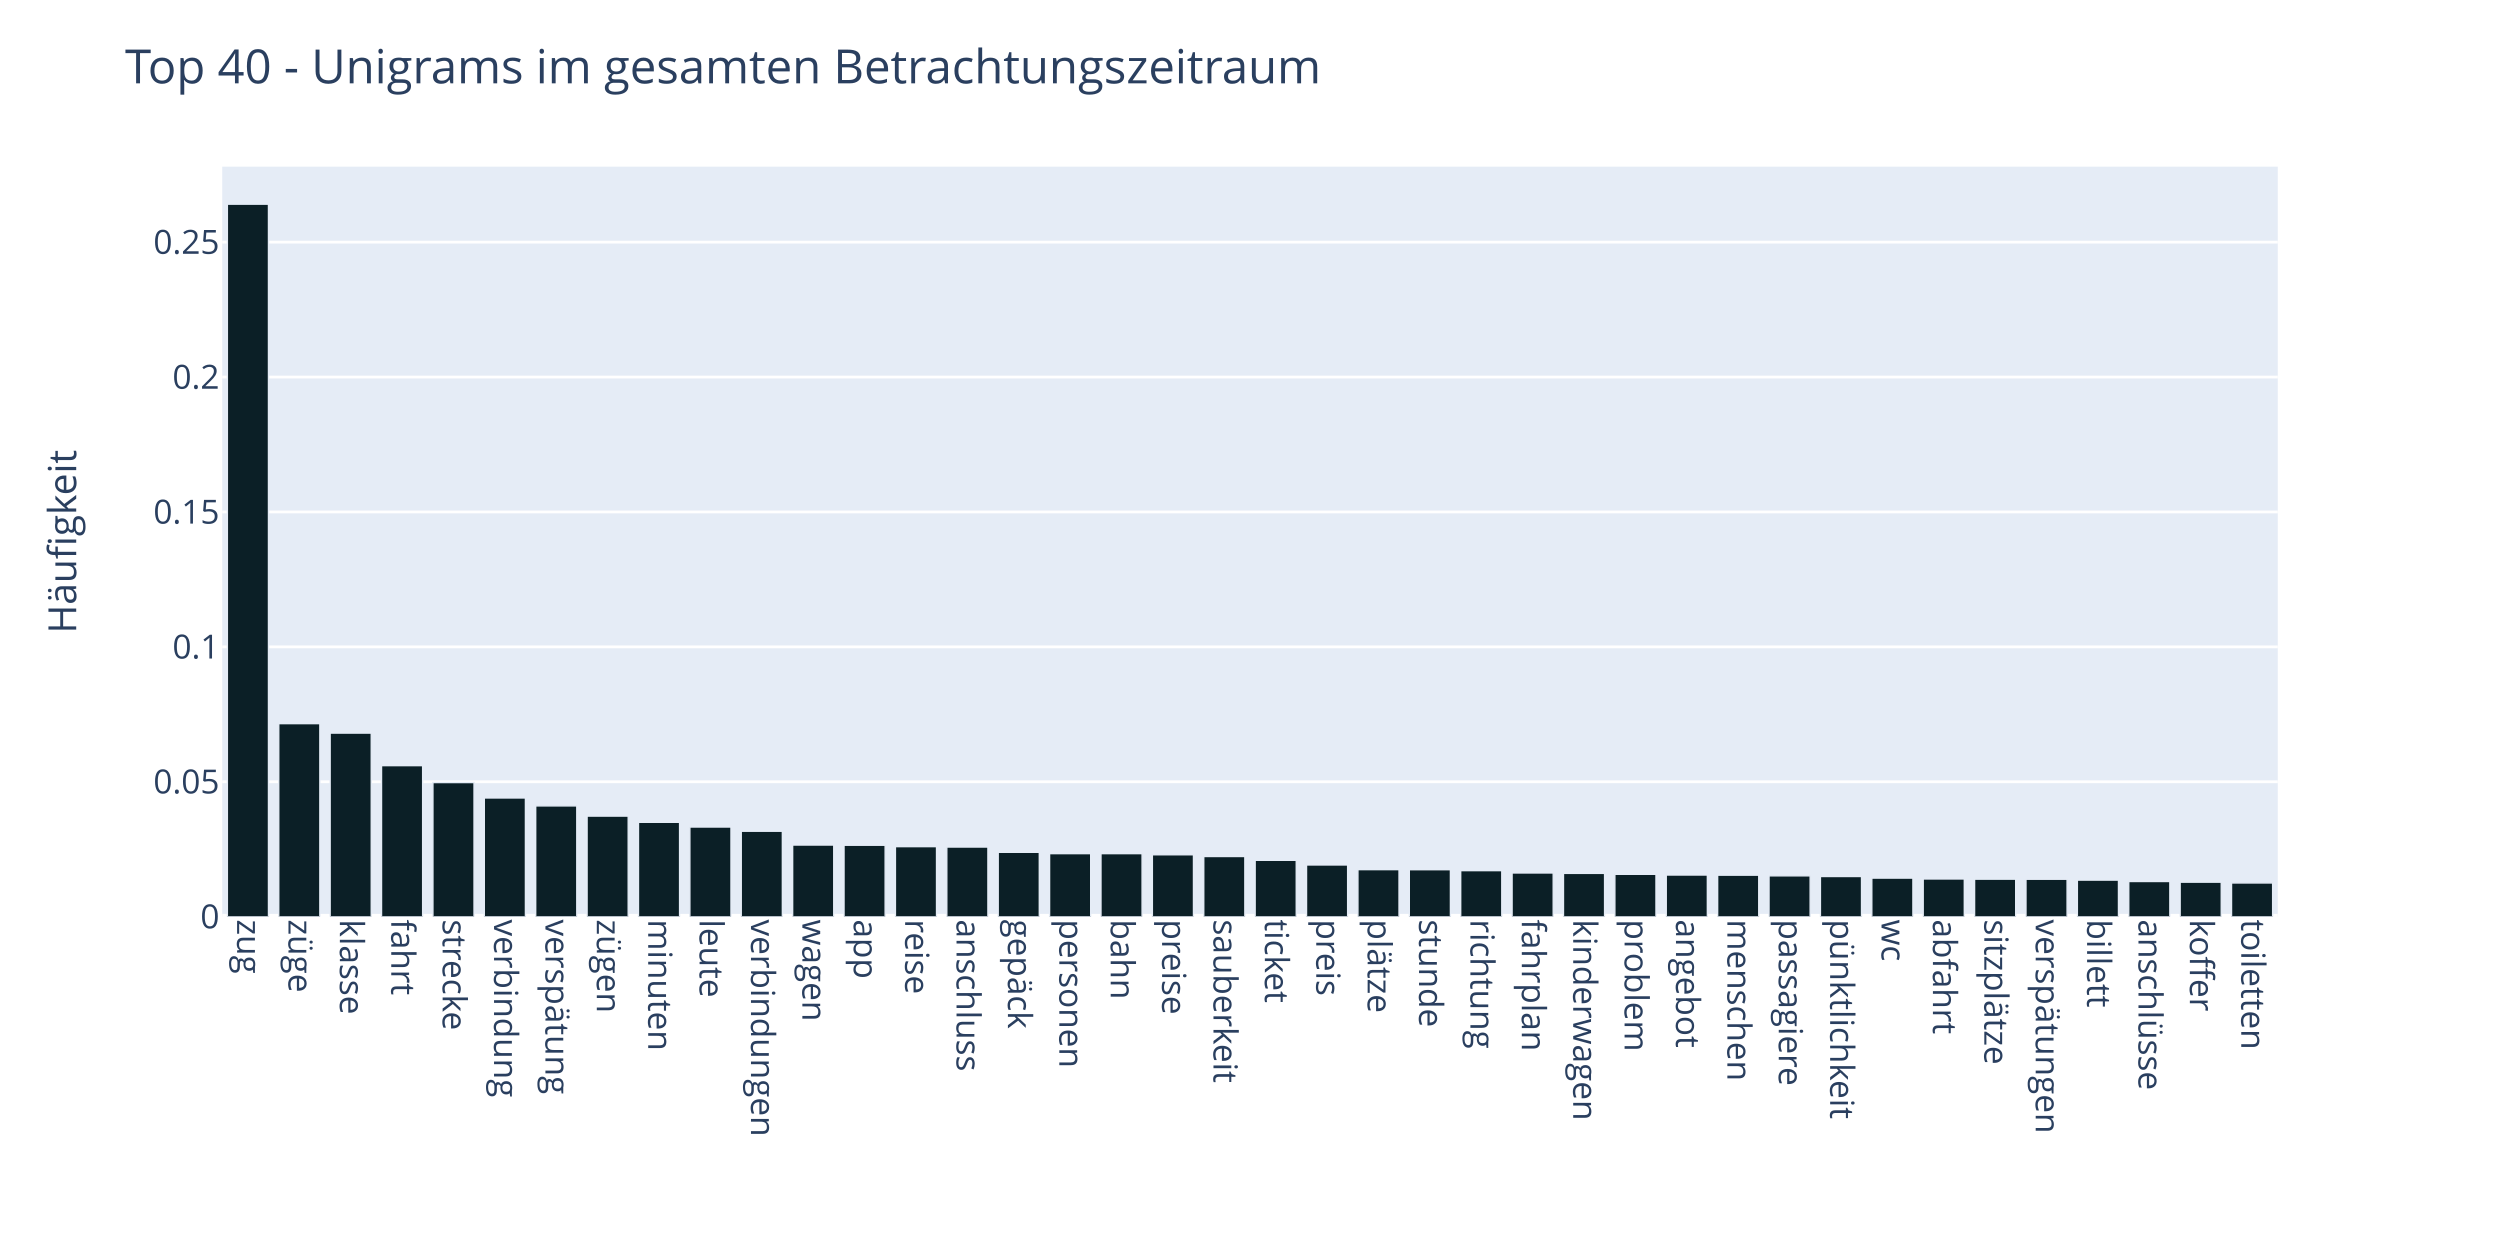
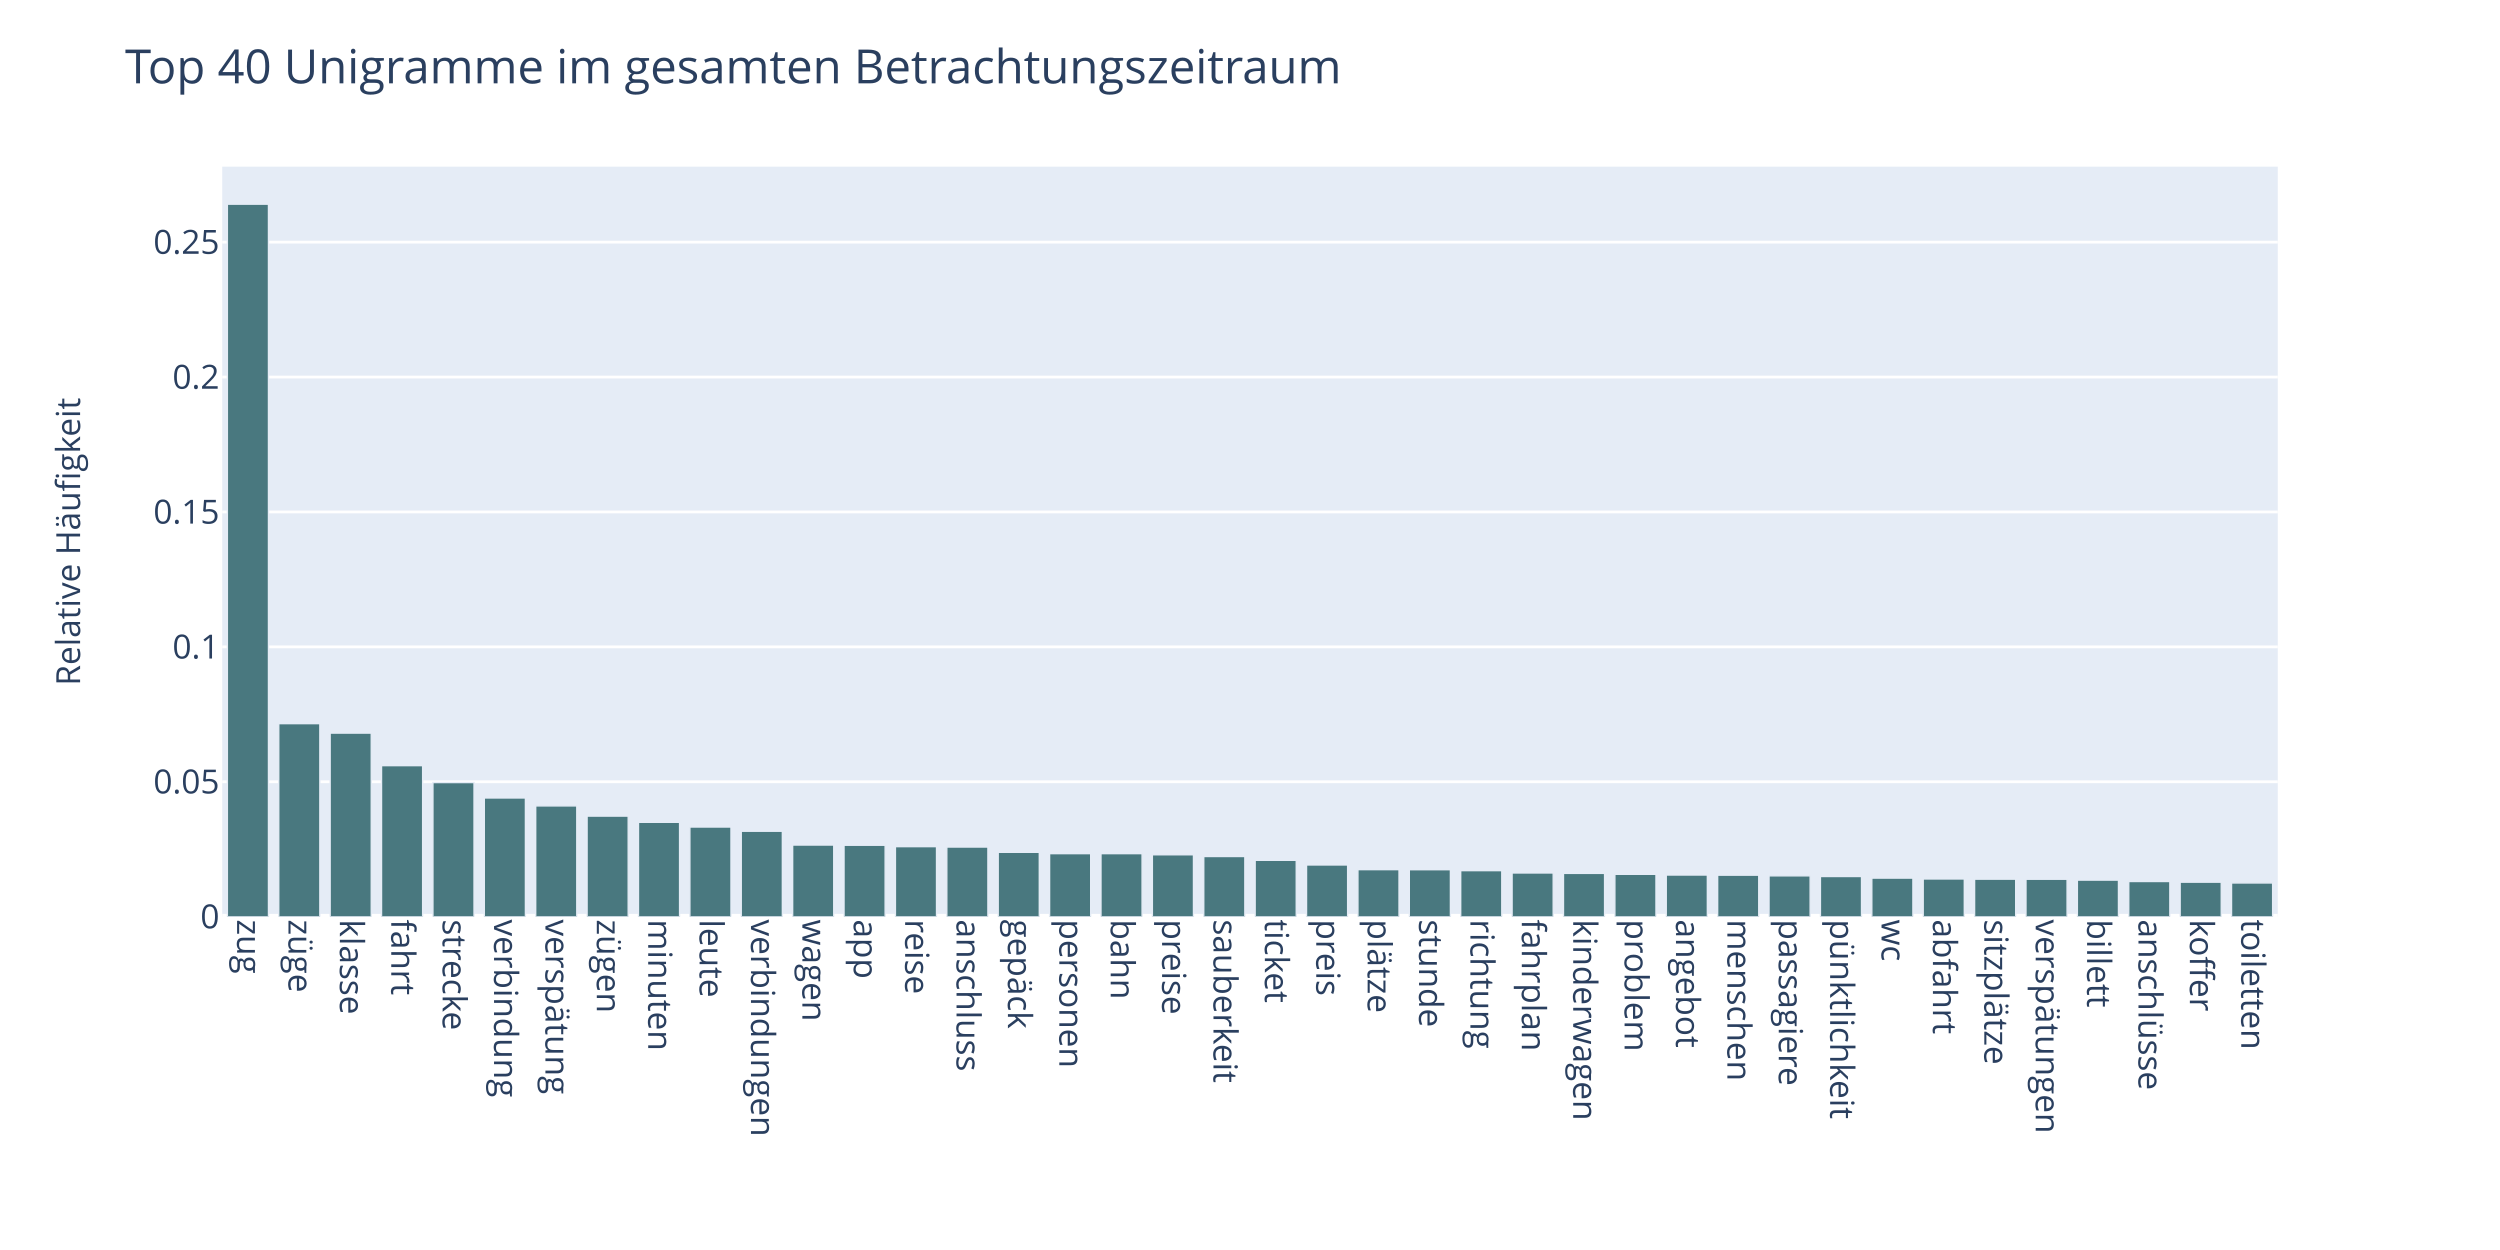
<svg xmlns="http://www.w3.org/2000/svg" class="main-svg" width="900" height="450" style="" viewBox="0 0 900 450">
  <rect x="0" y="0" width="900" height="450" style="fill: rgb(255, 255, 255); fill-opacity: 1;" />
-   <defs id="defs-a592ef">
+   <defs id="defs-332750">
    <g class="clips">
-       <clipPath id="clipa592efxyplot" class="plotclip">
+       <clipPath id="clip332750xyplot" class="plotclip">
        <rect width="740" height="270" />
      </clipPath>
-       <clipPath class="axesclip" id="clipa592efx">
+       <clipPath class="axesclip" id="clip332750x">
        <rect x="80" y="0" width="740" height="450" />
      </clipPath>
-       <clipPath class="axesclip" id="clipa592efy">
+       <clipPath class="axesclip" id="clip332750y">
        <rect x="0" y="60" width="900" height="270" />
      </clipPath>
-       <clipPath class="axesclip" id="clipa592efxy">
+       <clipPath class="axesclip" id="clip332750xy">
        <rect x="80" y="60" width="740" height="270" />
      </clipPath>
    </g>
    <g class="gradients" />
    <g class="patterns" />
  </defs>
  <g class="bglayer">
    <rect class="bg" x="80" y="60" width="740" height="270" style="fill: rgb(229, 236, 246); fill-opacity: 1; stroke-width: 0;" />
  </g>
  <g class="layer-below">
    <g class="imagelayer" />
    <g class="shapelayer" />
  </g>
  <g class="cartesianlayer">
    <g class="subplot xy">
      <g class="layer-subplot">
        <g class="shapelayer" />
        <g class="imagelayer" />
      </g>
      <g class="minor-gridlayer">
        <g class="x" />
        <g class="y" />
      </g>
      <g class="gridlayer">
        <g class="x" />
        <g class="y">
          <path class="ygrid crisp" transform="translate(0,281.43)" d="M80,0h740" style="stroke: rgb(255, 255, 255); stroke-opacity: 1; stroke-width: 1px;" />
          <path class="ygrid crisp" transform="translate(0,232.87)" d="M80,0h740" style="stroke: rgb(255, 255, 255); stroke-opacity: 1; stroke-width: 1px;" />
          <path class="ygrid crisp" transform="translate(0,184.3)" d="M80,0h740" style="stroke: rgb(255, 255, 255); stroke-opacity: 1; stroke-width: 1px;" />
          <path class="ygrid crisp" transform="translate(0,135.74)" d="M80,0h740" style="stroke: rgb(255, 255, 255); stroke-opacity: 1; stroke-width: 1px;" />
          <path class="ygrid crisp" transform="translate(0,87.17)" d="M80,0h740" style="stroke: rgb(255, 255, 255); stroke-opacity: 1; stroke-width: 1px;" />
        </g>
      </g>
      <g class="zerolinelayer">
        <path class="yzl zl crisp" transform="translate(0,330)" d="M80,0h740" style="stroke: rgb(255, 255, 255); stroke-opacity: 1; stroke-width: 2px;" />
      </g>
      <path class="xlines-below" />
      <path class="ylines-below" />
      <g class="overlines-below" />
      <g class="xaxislayer-below" />
      <g class="yaxislayer-below" />
      <g class="overaxes-below" />
-       <g class="plot" transform="translate(80,60)" clip-path="url(#clipa592efxyplot)">
+       <g class="plot" transform="translate(80,60)" clip-path="url(#clip332750xyplot)">
        <g class="barlayer mlayer">
          <g class="trace bars" style="opacity: 1;">
            <g class="points">
              <g class="point">
-                 <path d="M1.85,270V13.5H16.65V270Z" style="vector-effect: non-scaling-stroke; opacity: 1; stroke-width: 0.5px; fill: rgb(11, 31, 38); fill-opacity: 1; stroke: rgb(229, 236, 246); stroke-opacity: 1;" />
-               </g>
-               <g class="point">
-                 <path d="M20.35,270V200.52H35.15V270Z" style="vector-effect: non-scaling-stroke; opacity: 1; stroke-width: 0.5px; fill: rgb(11, 31, 38); fill-opacity: 1; stroke: rgb(229, 236, 246); stroke-opacity: 1;" />
-               </g>
-               <g class="point">
-                 <path d="M38.85,270V203.91H53.65V270Z" style="vector-effect: non-scaling-stroke; opacity: 1; stroke-width: 0.5px; fill: rgb(11, 31, 38); fill-opacity: 1; stroke: rgb(229, 236, 246); stroke-opacity: 1;" />
-               </g>
-               <g class="point">
-                 <path d="M57.35,270V215.64H72.15V270Z" style="vector-effect: non-scaling-stroke; opacity: 1; stroke-width: 0.5px; fill: rgb(11, 31, 38); fill-opacity: 1; stroke: rgb(229, 236, 246); stroke-opacity: 1;" />
-               </g>
-               <g class="point">
-                 <path d="M75.85,270V221.73H90.65V270Z" style="vector-effect: non-scaling-stroke; opacity: 1; stroke-width: 0.5px; fill: rgb(11, 31, 38); fill-opacity: 1; stroke: rgb(229, 236, 246); stroke-opacity: 1;" />
-               </g>
-               <g class="point">
-                 <path d="M94.35,270V227.28H109.15V270Z" style="vector-effect: non-scaling-stroke; opacity: 1; stroke-width: 0.5px; fill: rgb(11, 31, 38); fill-opacity: 1; stroke: rgb(229, 236, 246); stroke-opacity: 1;" />
-               </g>
-               <g class="point">
-                 <path d="M112.85,270V230.12H127.65V270Z" style="vector-effect: non-scaling-stroke; opacity: 1; stroke-width: 0.5px; fill: rgb(11, 31, 38); fill-opacity: 1; stroke: rgb(229, 236, 246); stroke-opacity: 1;" />
-               </g>
-               <g class="point">
-                 <path d="M131.35,270V233.79H146.15V270Z" style="vector-effect: non-scaling-stroke; opacity: 1; stroke-width: 0.5px; fill: rgb(11, 31, 38); fill-opacity: 1; stroke: rgb(229, 236, 246); stroke-opacity: 1;" />
-               </g>
-               <g class="point">
-                 <path d="M149.85,270V236.04H164.65V270Z" style="vector-effect: non-scaling-stroke; opacity: 1; stroke-width: 0.5px; fill: rgb(11, 31, 38); fill-opacity: 1; stroke: rgb(229, 236, 246); stroke-opacity: 1;" />
-               </g>
-               <g class="point">
-                 <path d="M168.35,270V237.73H183.15V270Z" style="vector-effect: non-scaling-stroke; opacity: 1; stroke-width: 0.5px; fill: rgb(11, 31, 38); fill-opacity: 1; stroke: rgb(229, 236, 246); stroke-opacity: 1;" />
-               </g>
-               <g class="point">
-                 <path d="M186.85,270V239.24H201.65V270Z" style="vector-effect: non-scaling-stroke; opacity: 1; stroke-width: 0.5px; fill: rgb(11, 31, 38); fill-opacity: 1; stroke: rgb(229, 236, 246); stroke-opacity: 1;" />
-               </g>
-               <g class="point">
-                 <path d="M205.35,270V244.22H220.15V270Z" style="vector-effect: non-scaling-stroke; opacity: 1; stroke-width: 0.5px; fill: rgb(11, 31, 38); fill-opacity: 1; stroke: rgb(229, 236, 246); stroke-opacity: 1;" />
-               </g>
-               <g class="point">
-                 <path d="M223.85,270V244.29H238.65V270Z" style="vector-effect: non-scaling-stroke; opacity: 1; stroke-width: 0.5px; fill: rgb(11, 31, 38); fill-opacity: 1; stroke: rgb(229, 236, 246); stroke-opacity: 1;" />
-               </g>
-               <g class="point">
-                 <path d="M242.35,270V244.78H257.15V270Z" style="vector-effect: non-scaling-stroke; opacity: 1; stroke-width: 0.5px; fill: rgb(11, 31, 38); fill-opacity: 1; stroke: rgb(229, 236, 246); stroke-opacity: 1;" />
-               </g>
-               <g class="point">
-                 <path d="M260.85,270V244.94H275.65V270Z" style="vector-effect: non-scaling-stroke; opacity: 1; stroke-width: 0.5px; fill: rgb(11, 31, 38); fill-opacity: 1; stroke: rgb(229, 236, 246); stroke-opacity: 1;" />
-               </g>
-               <g class="point">
-                 <path d="M279.35,270V246.83H294.15V270Z" style="vector-effect: non-scaling-stroke; opacity: 1; stroke-width: 0.5px; fill: rgb(11, 31, 38); fill-opacity: 1; stroke: rgb(229, 236, 246); stroke-opacity: 1;" />
-               </g>
-               <g class="point">
-                 <path d="M297.85,270V247.3H312.65V270Z" style="vector-effect: non-scaling-stroke; opacity: 1; stroke-width: 0.5px; fill: rgb(11, 31, 38); fill-opacity: 1; stroke: rgb(229, 236, 246); stroke-opacity: 1;" />
-               </g>
-               <g class="point">
-                 <path d="M316.35,270V247.31H331.15V270Z" style="vector-effect: non-scaling-stroke; opacity: 1; stroke-width: 0.5px; fill: rgb(11, 31, 38); fill-opacity: 1; stroke: rgb(229, 236, 246); stroke-opacity: 1;" />
-               </g>
-               <g class="point">
-                 <path d="M334.85,270V247.72H349.65V270Z" style="vector-effect: non-scaling-stroke; opacity: 1; stroke-width: 0.5px; fill: rgb(11, 31, 38); fill-opacity: 1; stroke: rgb(229, 236, 246); stroke-opacity: 1;" />
-               </g>
-               <g class="point">
-                 <path d="M353.35,270V248.35H368.15V270Z" style="vector-effect: non-scaling-stroke; opacity: 1; stroke-width: 0.5px; fill: rgb(11, 31, 38); fill-opacity: 1; stroke: rgb(229, 236, 246); stroke-opacity: 1;" />
-               </g>
-               <g class="point">
-                 <path d="M371.85,270V249.71H386.65V270Z" style="vector-effect: non-scaling-stroke; opacity: 1; stroke-width: 0.5px; fill: rgb(11, 31, 38); fill-opacity: 1; stroke: rgb(229, 236, 246); stroke-opacity: 1;" />
-               </g>
-               <g class="point">
-                 <path d="M390.35,270V251.39H405.15V270Z" style="vector-effect: non-scaling-stroke; opacity: 1; stroke-width: 0.5px; fill: rgb(11, 31, 38); fill-opacity: 1; stroke: rgb(229, 236, 246); stroke-opacity: 1;" />
-               </g>
-               <g class="point">
-                 <path d="M408.85,270V253.08H423.65V270Z" style="vector-effect: non-scaling-stroke; opacity: 1; stroke-width: 0.5px; fill: rgb(11, 31, 38); fill-opacity: 1; stroke: rgb(229, 236, 246); stroke-opacity: 1;" />
-               </g>
-               <g class="point">
-                 <path d="M427.35,270V253.09H442.15V270Z" style="vector-effect: non-scaling-stroke; opacity: 1; stroke-width: 0.5px; fill: rgb(11, 31, 38); fill-opacity: 1; stroke: rgb(229, 236, 246); stroke-opacity: 1;" />
-               </g>
-               <g class="point">
-                 <path d="M445.85,270V253.43H460.65V270Z" style="vector-effect: non-scaling-stroke; opacity: 1; stroke-width: 0.5px; fill: rgb(11, 31, 38); fill-opacity: 1; stroke: rgb(229, 236, 246); stroke-opacity: 1;" />
-               </g>
-               <g class="point">
-                 <path d="M464.35,270V254.27H479.15V270Z" style="vector-effect: non-scaling-stroke; opacity: 1; stroke-width: 0.5px; fill: rgb(11, 31, 38); fill-opacity: 1; stroke: rgb(229, 236, 246); stroke-opacity: 1;" />
-               </g>
-               <g class="point">
-                 <path d="M482.85,270V254.42H497.65V270Z" style="vector-effect: non-scaling-stroke; opacity: 1; stroke-width: 0.5px; fill: rgb(11, 31, 38); fill-opacity: 1; stroke: rgb(229, 236, 246); stroke-opacity: 1;" />
-               </g>
-               <g class="point">
-                 <path d="M501.35,270V254.74H516.15V270Z" style="vector-effect: non-scaling-stroke; opacity: 1; stroke-width: 0.5px; fill: rgb(11, 31, 38); fill-opacity: 1; stroke: rgb(229, 236, 246); stroke-opacity: 1;" />
-               </g>
-               <g class="point">
-                 <path d="M519.85,270V255.01H534.65V270Z" style="vector-effect: non-scaling-stroke; opacity: 1; stroke-width: 0.5px; fill: rgb(11, 31, 38); fill-opacity: 1; stroke: rgb(229, 236, 246); stroke-opacity: 1;" />
-               </g>
-               <g class="point">
-                 <path d="M538.35,270V255.07H553.15V270Z" style="vector-effect: non-scaling-stroke; opacity: 1; stroke-width: 0.5px; fill: rgb(11, 31, 38); fill-opacity: 1; stroke: rgb(229, 236, 246); stroke-opacity: 1;" />
-               </g>
-               <g class="point">
-                 <path d="M556.85,270V255.3H571.65V270Z" style="vector-effect: non-scaling-stroke; opacity: 1; stroke-width: 0.5px; fill: rgb(11, 31, 38); fill-opacity: 1; stroke: rgb(229, 236, 246); stroke-opacity: 1;" />
-               </g>
-               <g class="point">
-                 <path d="M575.35,270V255.55H590.15V270Z" style="vector-effect: non-scaling-stroke; opacity: 1; stroke-width: 0.5px; fill: rgb(11, 31, 38); fill-opacity: 1; stroke: rgb(229, 236, 246); stroke-opacity: 1;" />
-               </g>
-               <g class="point">
-                 <path d="M593.85,270V256.11H608.65V270Z" style="vector-effect: non-scaling-stroke; opacity: 1; stroke-width: 0.5px; fill: rgb(11, 31, 38); fill-opacity: 1; stroke: rgb(229, 236, 246); stroke-opacity: 1;" />
-               </g>
-               <g class="point">
-                 <path d="M612.35,270V256.43H627.15V270Z" style="vector-effect: non-scaling-stroke; opacity: 1; stroke-width: 0.5px; fill: rgb(11, 31, 38); fill-opacity: 1; stroke: rgb(229, 236, 246); stroke-opacity: 1;" />
-               </g>
-               <g class="point">
-                 <path d="M630.85,270V256.49H645.65V270Z" style="vector-effect: non-scaling-stroke; opacity: 1; stroke-width: 0.5px; fill: rgb(11, 31, 38); fill-opacity: 1; stroke: rgb(229, 236, 246); stroke-opacity: 1;" />
-               </g>
-               <g class="point">
-                 <path d="M649.35,270V256.52H664.15V270Z" style="vector-effect: non-scaling-stroke; opacity: 1; stroke-width: 0.5px; fill: rgb(11, 31, 38); fill-opacity: 1; stroke: rgb(229, 236, 246); stroke-opacity: 1;" />
-               </g>
-               <g class="point">
-                 <path d="M667.85,270V256.84H682.65V270Z" style="vector-effect: non-scaling-stroke; opacity: 1; stroke-width: 0.5px; fill: rgb(11, 31, 38); fill-opacity: 1; stroke: rgb(229, 236, 246); stroke-opacity: 1;" />
-               </g>
-               <g class="point">
-                 <path d="M686.35,270V257.35H701.15V270Z" style="vector-effect: non-scaling-stroke; opacity: 1; stroke-width: 0.5px; fill: rgb(11, 31, 38); fill-opacity: 1; stroke: rgb(229, 236, 246); stroke-opacity: 1;" />
-               </g>
-               <g class="point">
-                 <path d="M704.85,270V257.58H719.65V270Z" style="vector-effect: non-scaling-stroke; opacity: 1; stroke-width: 0.5px; fill: rgb(11, 31, 38); fill-opacity: 1; stroke: rgb(229, 236, 246); stroke-opacity: 1;" />
-               </g>
-               <g class="point">
-                 <path d="M723.35,270V257.86H738.15V270Z" style="vector-effect: non-scaling-stroke; opacity: 1; stroke-width: 0.5px; fill: rgb(11, 31, 38); fill-opacity: 1; stroke: rgb(229, 236, 246); stroke-opacity: 1;" />
+                 <path d="M1.85,270V13.5H16.65V270Z" style="vector-effect: non-scaling-stroke; opacity: 1; stroke-width: 0.5px; fill: rgb(73, 120, 127); fill-opacity: 1; stroke: rgb(229, 236, 246); stroke-opacity: 1;" />
+               </g>
+               <g class="point">
+                 <path d="M20.35,270V200.52H35.15V270Z" style="vector-effect: non-scaling-stroke; opacity: 1; stroke-width: 0.5px; fill: rgb(73, 120, 127); fill-opacity: 1; stroke: rgb(229, 236, 246); stroke-opacity: 1;" />
+               </g>
+               <g class="point">
+                 <path d="M38.85,270V203.91H53.65V270Z" style="vector-effect: non-scaling-stroke; opacity: 1; stroke-width: 0.5px; fill: rgb(73, 120, 127); fill-opacity: 1; stroke: rgb(229, 236, 246); stroke-opacity: 1;" />
+               </g>
+               <g class="point">
+                 <path d="M57.35,270V215.64H72.15V270Z" style="vector-effect: non-scaling-stroke; opacity: 1; stroke-width: 0.5px; fill: rgb(73, 120, 127); fill-opacity: 1; stroke: rgb(229, 236, 246); stroke-opacity: 1;" />
+               </g>
+               <g class="point">
+                 <path d="M75.85,270V221.73H90.65V270Z" style="vector-effect: non-scaling-stroke; opacity: 1; stroke-width: 0.5px; fill: rgb(73, 120, 127); fill-opacity: 1; stroke: rgb(229, 236, 246); stroke-opacity: 1;" />
+               </g>
+               <g class="point">
+                 <path d="M94.35,270V227.28H109.15V270Z" style="vector-effect: non-scaling-stroke; opacity: 1; stroke-width: 0.5px; fill: rgb(73, 120, 127); fill-opacity: 1; stroke: rgb(229, 236, 246); stroke-opacity: 1;" />
+               </g>
+               <g class="point">
+                 <path d="M112.85,270V230.12H127.65V270Z" style="vector-effect: non-scaling-stroke; opacity: 1; stroke-width: 0.5px; fill: rgb(73, 120, 127); fill-opacity: 1; stroke: rgb(229, 236, 246); stroke-opacity: 1;" />
+               </g>
+               <g class="point">
+                 <path d="M131.35,270V233.79H146.15V270Z" style="vector-effect: non-scaling-stroke; opacity: 1; stroke-width: 0.5px; fill: rgb(73, 120, 127); fill-opacity: 1; stroke: rgb(229, 236, 246); stroke-opacity: 1;" />
+               </g>
+               <g class="point">
+                 <path d="M149.85,270V236.04H164.65V270Z" style="vector-effect: non-scaling-stroke; opacity: 1; stroke-width: 0.5px; fill: rgb(73, 120, 127); fill-opacity: 1; stroke: rgb(229, 236, 246); stroke-opacity: 1;" />
+               </g>
+               <g class="point">
+                 <path d="M168.35,270V237.73H183.15V270Z" style="vector-effect: non-scaling-stroke; opacity: 1; stroke-width: 0.5px; fill: rgb(73, 120, 127); fill-opacity: 1; stroke: rgb(229, 236, 246); stroke-opacity: 1;" />
+               </g>
+               <g class="point">
+                 <path d="M186.85,270V239.24H201.65V270Z" style="vector-effect: non-scaling-stroke; opacity: 1; stroke-width: 0.5px; fill: rgb(73, 120, 127); fill-opacity: 1; stroke: rgb(229, 236, 246); stroke-opacity: 1;" />
+               </g>
+               <g class="point">
+                 <path d="M205.35,270V244.22H220.15V270Z" style="vector-effect: non-scaling-stroke; opacity: 1; stroke-width: 0.5px; fill: rgb(73, 120, 127); fill-opacity: 1; stroke: rgb(229, 236, 246); stroke-opacity: 1;" />
+               </g>
+               <g class="point">
+                 <path d="M223.85,270V244.29H238.65V270Z" style="vector-effect: non-scaling-stroke; opacity: 1; stroke-width: 0.5px; fill: rgb(73, 120, 127); fill-opacity: 1; stroke: rgb(229, 236, 246); stroke-opacity: 1;" />
+               </g>
+               <g class="point">
+                 <path d="M242.35,270V244.78H257.15V270Z" style="vector-effect: non-scaling-stroke; opacity: 1; stroke-width: 0.5px; fill: rgb(73, 120, 127); fill-opacity: 1; stroke: rgb(229, 236, 246); stroke-opacity: 1;" />
+               </g>
+               <g class="point">
+                 <path d="M260.85,270V244.94H275.65V270Z" style="vector-effect: non-scaling-stroke; opacity: 1; stroke-width: 0.5px; fill: rgb(73, 120, 127); fill-opacity: 1; stroke: rgb(229, 236, 246); stroke-opacity: 1;" />
+               </g>
+               <g class="point">
+                 <path d="M279.35,270V246.83H294.15V270Z" style="vector-effect: non-scaling-stroke; opacity: 1; stroke-width: 0.5px; fill: rgb(73, 120, 127); fill-opacity: 1; stroke: rgb(229, 236, 246); stroke-opacity: 1;" />
+               </g>
+               <g class="point">
+                 <path d="M297.85,270V247.3H312.65V270Z" style="vector-effect: non-scaling-stroke; opacity: 1; stroke-width: 0.5px; fill: rgb(73, 120, 127); fill-opacity: 1; stroke: rgb(229, 236, 246); stroke-opacity: 1;" />
+               </g>
+               <g class="point">
+                 <path d="M316.35,270V247.31H331.15V270Z" style="vector-effect: non-scaling-stroke; opacity: 1; stroke-width: 0.5px; fill: rgb(73, 120, 127); fill-opacity: 1; stroke: rgb(229, 236, 246); stroke-opacity: 1;" />
+               </g>
+               <g class="point">
+                 <path d="M334.85,270V247.72H349.65V270Z" style="vector-effect: non-scaling-stroke; opacity: 1; stroke-width: 0.5px; fill: rgb(73, 120, 127); fill-opacity: 1; stroke: rgb(229, 236, 246); stroke-opacity: 1;" />
+               </g>
+               <g class="point">
+                 <path d="M353.35,270V248.35H368.15V270Z" style="vector-effect: non-scaling-stroke; opacity: 1; stroke-width: 0.5px; fill: rgb(73, 120, 127); fill-opacity: 1; stroke: rgb(229, 236, 246); stroke-opacity: 1;" />
+               </g>
+               <g class="point">
+                 <path d="M371.85,270V249.71H386.65V270Z" style="vector-effect: non-scaling-stroke; opacity: 1; stroke-width: 0.5px; fill: rgb(73, 120, 127); fill-opacity: 1; stroke: rgb(229, 236, 246); stroke-opacity: 1;" />
+               </g>
+               <g class="point">
+                 <path d="M390.35,270V251.39H405.15V270Z" style="vector-effect: non-scaling-stroke; opacity: 1; stroke-width: 0.5px; fill: rgb(73, 120, 127); fill-opacity: 1; stroke: rgb(229, 236, 246); stroke-opacity: 1;" />
+               </g>
+               <g class="point">
+                 <path d="M408.85,270V253.08H423.65V270Z" style="vector-effect: non-scaling-stroke; opacity: 1; stroke-width: 0.5px; fill: rgb(73, 120, 127); fill-opacity: 1; stroke: rgb(229, 236, 246); stroke-opacity: 1;" />
+               </g>
+               <g class="point">
+                 <path d="M427.35,270V253.09H442.15V270Z" style="vector-effect: non-scaling-stroke; opacity: 1; stroke-width: 0.5px; fill: rgb(73, 120, 127); fill-opacity: 1; stroke: rgb(229, 236, 246); stroke-opacity: 1;" />
+               </g>
+               <g class="point">
+                 <path d="M445.85,270V253.43H460.65V270Z" style="vector-effect: non-scaling-stroke; opacity: 1; stroke-width: 0.5px; fill: rgb(73, 120, 127); fill-opacity: 1; stroke: rgb(229, 236, 246); stroke-opacity: 1;" />
+               </g>
+               <g class="point">
+                 <path d="M464.35,270V254.27H479.15V270Z" style="vector-effect: non-scaling-stroke; opacity: 1; stroke-width: 0.5px; fill: rgb(73, 120, 127); fill-opacity: 1; stroke: rgb(229, 236, 246); stroke-opacity: 1;" />
+               </g>
+               <g class="point">
+                 <path d="M482.85,270V254.42H497.65V270Z" style="vector-effect: non-scaling-stroke; opacity: 1; stroke-width: 0.5px; fill: rgb(73, 120, 127); fill-opacity: 1; stroke: rgb(229, 236, 246); stroke-opacity: 1;" />
+               </g>
+               <g class="point">
+                 <path d="M501.35,270V254.74H516.15V270Z" style="vector-effect: non-scaling-stroke; opacity: 1; stroke-width: 0.5px; fill: rgb(73, 120, 127); fill-opacity: 1; stroke: rgb(229, 236, 246); stroke-opacity: 1;" />
+               </g>
+               <g class="point">
+                 <path d="M519.85,270V255.01H534.65V270Z" style="vector-effect: non-scaling-stroke; opacity: 1; stroke-width: 0.5px; fill: rgb(73, 120, 127); fill-opacity: 1; stroke: rgb(229, 236, 246); stroke-opacity: 1;" />
+               </g>
+               <g class="point">
+                 <path d="M538.35,270V255.07H553.15V270Z" style="vector-effect: non-scaling-stroke; opacity: 1; stroke-width: 0.5px; fill: rgb(73, 120, 127); fill-opacity: 1; stroke: rgb(229, 236, 246); stroke-opacity: 1;" />
+               </g>
+               <g class="point">
+                 <path d="M556.85,270V255.3H571.65V270Z" style="vector-effect: non-scaling-stroke; opacity: 1; stroke-width: 0.5px; fill: rgb(73, 120, 127); fill-opacity: 1; stroke: rgb(229, 236, 246); stroke-opacity: 1;" />
+               </g>
+               <g class="point">
+                 <path d="M575.35,270V255.55H590.15V270Z" style="vector-effect: non-scaling-stroke; opacity: 1; stroke-width: 0.5px; fill: rgb(73, 120, 127); fill-opacity: 1; stroke: rgb(229, 236, 246); stroke-opacity: 1;" />
+               </g>
+               <g class="point">
+                 <path d="M593.85,270V256.11H608.65V270Z" style="vector-effect: non-scaling-stroke; opacity: 1; stroke-width: 0.5px; fill: rgb(73, 120, 127); fill-opacity: 1; stroke: rgb(229, 236, 246); stroke-opacity: 1;" />
+               </g>
+               <g class="point">
+                 <path d="M612.35,270V256.43H627.15V270Z" style="vector-effect: non-scaling-stroke; opacity: 1; stroke-width: 0.5px; fill: rgb(73, 120, 127); fill-opacity: 1; stroke: rgb(229, 236, 246); stroke-opacity: 1;" />
+               </g>
+               <g class="point">
+                 <path d="M630.85,270V256.49H645.65V270Z" style="vector-effect: non-scaling-stroke; opacity: 1; stroke-width: 0.5px; fill: rgb(73, 120, 127); fill-opacity: 1; stroke: rgb(229, 236, 246); stroke-opacity: 1;" />
+               </g>
+               <g class="point">
+                 <path d="M649.35,270V256.52H664.15V270Z" style="vector-effect: non-scaling-stroke; opacity: 1; stroke-width: 0.5px; fill: rgb(73, 120, 127); fill-opacity: 1; stroke: rgb(229, 236, 246); stroke-opacity: 1;" />
+               </g>
+               <g class="point">
+                 <path d="M667.85,270V256.84H682.65V270Z" style="vector-effect: non-scaling-stroke; opacity: 1; stroke-width: 0.5px; fill: rgb(73, 120, 127); fill-opacity: 1; stroke: rgb(229, 236, 246); stroke-opacity: 1;" />
+               </g>
+               <g class="point">
+                 <path d="M686.35,270V257.35H701.15V270Z" style="vector-effect: non-scaling-stroke; opacity: 1; stroke-width: 0.5px; fill: rgb(73, 120, 127); fill-opacity: 1; stroke: rgb(229, 236, 246); stroke-opacity: 1;" />
+               </g>
+               <g class="point">
+                 <path d="M704.85,270V257.58H719.65V270Z" style="vector-effect: non-scaling-stroke; opacity: 1; stroke-width: 0.5px; fill: rgb(73, 120, 127); fill-opacity: 1; stroke: rgb(229, 236, 246); stroke-opacity: 1;" />
+               </g>
+               <g class="point">
+                 <path d="M723.35,270V257.86H738.15V270Z" style="vector-effect: non-scaling-stroke; opacity: 1; stroke-width: 0.5px; fill: rgb(73, 120, 127); fill-opacity: 1; stroke: rgb(229, 236, 246); stroke-opacity: 1;" />
              </g>
            </g>
          </g>
        </g>
      </g>
      <g class="overplot" />
      <path class="xlines-above crisp" d="M0,0" style="fill: none;" />
      <path class="ylines-above crisp" d="M0,0" style="fill: none;" />
      <g class="overlines-above" />
      <g class="xaxislayer-above">
        <g class="xtick">
          <text text-anchor="start" x="2.1" y="337" transform="translate(89.25,0) rotate(90,2.1,331)" style="font-family: 'Open Sans', verdana, arial, sans-serif; font-size: 12px; fill: rgb(42, 63, 95); fill-opacity: 1; white-space: pre; opacity: 1;">zug</text>
        </g>
        <g class="xtick">
          <text text-anchor="start" x="2.1" y="337" transform="translate(107.75,0) rotate(90,2.1,331)" style="font-family: 'Open Sans', verdana, arial, sans-serif; font-size: 12px; fill: rgb(42, 63, 95); fill-opacity: 1; white-space: pre; opacity: 1;">züge</text>
        </g>
        <g class="xtick">
          <text text-anchor="start" x="2.1" y="337" transform="translate(126.25,0) rotate(90,2.1,331)" style="font-family: 'Open Sans', verdana, arial, sans-serif; font-size: 12px; fill: rgb(42, 63, 95); fill-opacity: 1; white-space: pre; opacity: 1;">klasse</text>
        </g>
        <g class="xtick">
          <text text-anchor="start" x="2.1" y="337" transform="translate(144.75,0) rotate(90,2.1,331)" style="font-family: 'Open Sans', verdana, arial, sans-serif; font-size: 12px; fill: rgb(42, 63, 95); fill-opacity: 1; white-space: pre; opacity: 1;">fahrt</text>
        </g>
        <g class="xtick">
          <text text-anchor="start" x="2.1" y="337" transform="translate(163.25,0) rotate(90,2.1,331)" style="font-family: 'Open Sans', verdana, arial, sans-serif; font-size: 12px; fill: rgb(42, 63, 95); fill-opacity: 1; white-space: pre; opacity: 1;">strecke</text>
        </g>
        <g class="xtick">
          <text text-anchor="start" x="2.1" y="337" transform="translate(181.75,0) rotate(90,2.1,331)" style="font-family: 'Open Sans', verdana, arial, sans-serif; font-size: 12px; fill: rgb(42, 63, 95); fill-opacity: 1; white-space: pre; opacity: 1;">verbindung</text>
        </g>
        <g class="xtick">
          <text text-anchor="start" x="2.1" y="337" transform="translate(200.25,0) rotate(90,2.1,331)" style="font-family: 'Open Sans', verdana, arial, sans-serif; font-size: 12px; fill: rgb(42, 63, 95); fill-opacity: 1; white-space: pre; opacity: 1;">verspätung</text>
        </g>
        <g class="xtick">
          <text text-anchor="start" x="2.1" y="337" transform="translate(218.75,0) rotate(90,2.1,331)" style="font-family: 'Open Sans', verdana, arial, sans-serif; font-size: 12px; fill: rgb(42, 63, 95); fill-opacity: 1; white-space: pre; opacity: 1;">zügen</text>
        </g>
        <g class="xtick">
          <text text-anchor="start" x="2.1" y="337" transform="translate(237.25,0) rotate(90,2.1,331)" style="font-family: 'Open Sans', verdana, arial, sans-serif; font-size: 12px; fill: rgb(42, 63, 95); fill-opacity: 1; white-space: pre; opacity: 1;">minuten</text>
        </g>
        <g class="xtick">
          <text text-anchor="start" x="2.1" y="337" transform="translate(255.75,0) rotate(90,2.1,331)" style="font-family: 'Open Sans', verdana, arial, sans-serif; font-size: 12px; fill: rgb(42, 63, 95); fill-opacity: 1; white-space: pre; opacity: 1;">leute</text>
        </g>
        <g class="xtick">
          <text text-anchor="start" x="2.1" y="337" transform="translate(274.25,0) rotate(90,2.1,331)" style="font-family: 'Open Sans', verdana, arial, sans-serif; font-size: 12px; fill: rgb(42, 63, 95); fill-opacity: 1; white-space: pre; opacity: 1;">verbindungen</text>
        </g>
        <g class="xtick">
          <text text-anchor="start" x="2.1" y="337" transform="translate(292.75,0) rotate(90,2.1,331)" style="font-family: 'Open Sans', verdana, arial, sans-serif; font-size: 12px; fill: rgb(42, 63, 95); fill-opacity: 1; white-space: pre; opacity: 1;">wagen</text>
        </g>
        <g class="xtick">
          <text text-anchor="start" x="2.1" y="337" transform="translate(311.25,0) rotate(90,2.1,331)" style="font-family: 'Open Sans', verdana, arial, sans-serif; font-size: 12px; fill: rgb(42, 63, 95); fill-opacity: 1; white-space: pre; opacity: 1;">app</text>
        </g>
        <g class="xtick">
          <text text-anchor="start" x="2.1" y="337" transform="translate(329.75,0) rotate(90,2.1,331)" style="font-family: 'Open Sans', verdana, arial, sans-serif; font-size: 12px; fill: rgb(42, 63, 95); fill-opacity: 1; white-space: pre; opacity: 1;">reise</text>
        </g>
        <g class="xtick">
          <text text-anchor="start" x="2.1" y="337" transform="translate(348.25,0) rotate(90,2.1,331)" style="font-family: 'Open Sans', verdana, arial, sans-serif; font-size: 12px; fill: rgb(42, 63, 95); fill-opacity: 1; white-space: pre; opacity: 1;">anschluss</text>
        </g>
        <g class="xtick">
          <text text-anchor="start" x="2.1" y="337" transform="translate(366.75,0) rotate(90,2.1,331)" style="font-family: 'Open Sans', verdana, arial, sans-serif; font-size: 12px; fill: rgb(42, 63, 95); fill-opacity: 1; white-space: pre; opacity: 1;">gepäck</text>
        </g>
        <g class="xtick">
          <text text-anchor="start" x="2.1" y="337" transform="translate(385.25,0) rotate(90,2.1,331)" style="font-family: 'Open Sans', verdana, arial, sans-serif; font-size: 12px; fill: rgb(42, 63, 95); fill-opacity: 1; white-space: pre; opacity: 1;">personen</text>
        </g>
        <g class="xtick">
          <text text-anchor="start" x="2.1" y="337" transform="translate(403.75,0) rotate(90,2.1,331)" style="font-family: 'Open Sans', verdana, arial, sans-serif; font-size: 12px; fill: rgb(42, 63, 95); fill-opacity: 1; white-space: pre; opacity: 1;">bahn</text>
        </g>
        <g class="xtick">
          <text text-anchor="start" x="2.1" y="337" transform="translate(422.25,0) rotate(90,2.1,331)" style="font-family: 'Open Sans', verdana, arial, sans-serif; font-size: 12px; fill: rgb(42, 63, 95); fill-opacity: 1; white-space: pre; opacity: 1;">preise</text>
        </g>
        <g class="xtick">
          <text text-anchor="start" x="2.1" y="337" transform="translate(440.75,0) rotate(90,2.1,331)" style="font-family: 'Open Sans', verdana, arial, sans-serif; font-size: 12px; fill: rgb(42, 63, 95); fill-opacity: 1; white-space: pre; opacity: 1;">sauberkeit</text>
        </g>
        <g class="xtick">
          <text text-anchor="start" x="2.1" y="337" transform="translate(459.25,0) rotate(90,2.1,331)" style="font-family: 'Open Sans', verdana, arial, sans-serif; font-size: 12px; fill: rgb(42, 63, 95); fill-opacity: 1; white-space: pre; opacity: 1;">ticket</text>
        </g>
        <g class="xtick">
          <text text-anchor="start" x="2.1" y="337" transform="translate(477.75,0) rotate(90,2.1,331)" style="font-family: 'Open Sans', verdana, arial, sans-serif; font-size: 12px; fill: rgb(42, 63, 95); fill-opacity: 1; white-space: pre; opacity: 1;">preis</text>
        </g>
        <g class="xtick">
          <text text-anchor="start" x="2.1" y="337" transform="translate(496.25,0) rotate(90,2.1,331)" style="font-family: 'Open Sans', verdana, arial, sans-serif; font-size: 12px; fill: rgb(42, 63, 95); fill-opacity: 1; white-space: pre; opacity: 1;">plätze</text>
        </g>
        <g class="xtick">
          <text text-anchor="start" x="2.1" y="337" transform="translate(514.75,0) rotate(90,2.1,331)" style="font-family: 'Open Sans', verdana, arial, sans-serif; font-size: 12px; fill: rgb(42, 63, 95); fill-opacity: 1; white-space: pre; opacity: 1;">stunde</text>
        </g>
        <g class="xtick">
          <text text-anchor="start" x="2.1" y="337" transform="translate(533.25,0) rotate(90,2.1,331)" style="font-family: 'Open Sans', verdana, arial, sans-serif; font-size: 12px; fill: rgb(42, 63, 95); fill-opacity: 1; white-space: pre; opacity: 1;">richtung</text>
        </g>
        <g class="xtick">
          <text text-anchor="start" x="2.1" y="337" transform="translate(551.75,0) rotate(90,2.1,331)" style="font-family: 'Open Sans', verdana, arial, sans-serif; font-size: 12px; fill: rgb(42, 63, 95); fill-opacity: 1; white-space: pre; opacity: 1;">fahrplan</text>
        </g>
        <g class="xtick">
          <text text-anchor="start" x="2.1" y="337" transform="translate(570.25,0) rotate(90,2.1,331)" style="font-family: 'Open Sans', verdana, arial, sans-serif; font-size: 12px; fill: rgb(42, 63, 95); fill-opacity: 1; white-space: pre; opacity: 1;">kinderwagen</text>
        </g>
        <g class="xtick">
          <text text-anchor="start" x="2.1" y="337" transform="translate(588.75,0) rotate(90,2.1,331)" style="font-family: 'Open Sans', verdana, arial, sans-serif; font-size: 12px; fill: rgb(42, 63, 95); fill-opacity: 1; white-space: pre; opacity: 1;">problem</text>
        </g>
        <g class="xtick">
          <text text-anchor="start" x="2.1" y="337" transform="translate(607.25,0) rotate(90,2.1,331)" style="font-family: 'Open Sans', verdana, arial, sans-serif; font-size: 12px; fill: rgb(42, 63, 95); fill-opacity: 1; white-space: pre; opacity: 1;">angebot</text>
        </g>
        <g class="xtick">
          <text text-anchor="start" x="2.1" y="337" transform="translate(625.75,0) rotate(90,2.1,331)" style="font-family: 'Open Sans', verdana, arial, sans-serif; font-size: 12px; fill: rgb(42, 63, 95); fill-opacity: 1; white-space: pre; opacity: 1;">menschen</text>
        </g>
        <g class="xtick">
          <text text-anchor="start" x="2.1" y="337" transform="translate(644.25,0) rotate(90,2.1,331)" style="font-family: 'Open Sans', verdana, arial, sans-serif; font-size: 12px; fill: rgb(42, 63, 95); fill-opacity: 1; white-space: pre; opacity: 1;">passagiere</text>
        </g>
        <g class="xtick">
          <text text-anchor="start" x="2.1" y="337" transform="translate(662.75,0) rotate(90,2.1,331)" style="font-family: 'Open Sans', verdana, arial, sans-serif; font-size: 12px; fill: rgb(42, 63, 95); fill-opacity: 1; white-space: pre; opacity: 1;">pünktlichkeit</text>
        </g>
        <g class="xtick">
          <text text-anchor="start" x="2.1" y="337" transform="translate(681.25,0) rotate(90,2.1,331)" style="font-family: 'Open Sans', verdana, arial, sans-serif; font-size: 12px; fill: rgb(42, 63, 95); fill-opacity: 1; white-space: pre; opacity: 1;">wc</text>
        </g>
        <g class="xtick">
          <text text-anchor="start" x="2.1" y="337" transform="translate(699.75,0) rotate(90,2.1,331)" style="font-family: 'Open Sans', verdana, arial, sans-serif; font-size: 12px; fill: rgb(42, 63, 95); fill-opacity: 1; white-space: pre; opacity: 1;">abfahrt</text>
        </g>
        <g class="xtick">
          <text text-anchor="start" x="2.1" y="337" transform="translate(718.25,0) rotate(90,2.1,331)" style="font-family: 'Open Sans', verdana, arial, sans-serif; font-size: 12px; fill: rgb(42, 63, 95); fill-opacity: 1; white-space: pre; opacity: 1;">sitzplätze</text>
        </g>
        <g class="xtick">
          <text text-anchor="start" x="2.1" y="337" transform="translate(736.75,0) rotate(90,2.1,331)" style="font-family: 'Open Sans', verdana, arial, sans-serif; font-size: 12px; fill: rgb(42, 63, 95); fill-opacity: 1; white-space: pre; opacity: 1;">verspätungen</text>
        </g>
        <g class="xtick">
          <text text-anchor="start" x="2.1" y="337" transform="translate(755.25,0) rotate(90,2.1,331)" style="font-family: 'Open Sans', verdana, arial, sans-serif; font-size: 12px; fill: rgb(42, 63, 95); fill-opacity: 1; white-space: pre; opacity: 1;">billett</text>
        </g>
        <g class="xtick">
          <text text-anchor="start" x="2.1" y="337" transform="translate(773.75,0) rotate(90,2.1,331)" style="font-family: 'Open Sans', verdana, arial, sans-serif; font-size: 12px; fill: rgb(42, 63, 95); fill-opacity: 1; white-space: pre; opacity: 1;">anschlüsse</text>
        </g>
        <g class="xtick">
          <text text-anchor="start" x="2.1" y="337" transform="translate(792.25,0) rotate(90,2.1,331)" style="font-family: 'Open Sans', verdana, arial, sans-serif; font-size: 12px; fill: rgb(42, 63, 95); fill-opacity: 1; white-space: pre; opacity: 1;">koffer</text>
        </g>
        <g class="xtick">
          <text text-anchor="start" x="2.1" y="337" transform="translate(810.75,0) rotate(90,2.1,331)" style="font-family: 'Open Sans', verdana, arial, sans-serif; font-size: 12px; fill: rgb(42, 63, 95); fill-opacity: 1; white-space: pre; opacity: 1;">toiletten</text>
        </g>
      </g>
      <g class="yaxislayer-above">
        <g class="ytick">
          <text text-anchor="end" x="79" y="4.2" transform="translate(0,330)" style="font-family: 'Open Sans', verdana, arial, sans-serif; font-size: 12px; fill: rgb(42, 63, 95); fill-opacity: 1; white-space: pre; opacity: 1;">0</text>
        </g>
        <g class="ytick">
          <text text-anchor="end" x="79" y="4.2" style="font-family: 'Open Sans', verdana, arial, sans-serif; font-size: 12px; fill: rgb(42, 63, 95); fill-opacity: 1; white-space: pre; opacity: 1;" transform="translate(0,281.43)">0.05</text>
        </g>
        <g class="ytick">
          <text text-anchor="end" x="79" y="4.2" style="font-family: 'Open Sans', verdana, arial, sans-serif; font-size: 12px; fill: rgb(42, 63, 95); fill-opacity: 1; white-space: pre; opacity: 1;" transform="translate(0,232.87)">0.1</text>
        </g>
        <g class="ytick">
          <text text-anchor="end" x="79" y="4.2" style="font-family: 'Open Sans', verdana, arial, sans-serif; font-size: 12px; fill: rgb(42, 63, 95); fill-opacity: 1; white-space: pre; opacity: 1;" transform="translate(0,184.3)">0.15</text>
        </g>
        <g class="ytick">
          <text text-anchor="end" x="79" y="4.2" style="font-family: 'Open Sans', verdana, arial, sans-serif; font-size: 12px; fill: rgb(42, 63, 95); fill-opacity: 1; white-space: pre; opacity: 1;" transform="translate(0,135.74)">0.2</text>
        </g>
        <g class="ytick">
          <text text-anchor="end" x="79" y="4.2" style="font-family: 'Open Sans', verdana, arial, sans-serif; font-size: 12px; fill: rgb(42, 63, 95); fill-opacity: 1; white-space: pre; opacity: 1;" transform="translate(0,87.17)">0.25</text>
        </g>
      </g>
      <g class="overaxes-above" />
    </g>
  </g>
  <g class="polarlayer" />
  <g class="smithlayer" />
  <g class="ternarylayer" />
  <g class="geolayer" />
  <g class="funnelarealayer" />
  <g class="pielayer" />
  <g class="iciclelayer" />
  <g class="treemaplayer" />
  <g class="sunburstlayer" />
  <g class="glimages" />
-   <defs id="topdefs-a592ef">
+   <defs id="topdefs-332750">
    <g class="clips" />
  </defs>
  <g class="layer-above">
    <g class="imagelayer" />
    <g class="shapelayer" />
  </g>
  <g class="infolayer">
    <g class="g-gtitle">
-       <text class="gtitle" x="45" y="30" text-anchor="start" dy="0em" style="font-family: 'Open Sans', verdana, arial, sans-serif; font-size: 17px; fill: rgb(42, 63, 95); opacity: 1; font-weight: normal; white-space: pre;">Top 40 - Unigrams im gesamten Betrachtungszeitraum</text>
+       <text class="gtitle" x="45" y="30" text-anchor="start" dy="0em" style="font-family: 'Open Sans', verdana, arial, sans-serif; font-size: 17px; fill: rgb(42, 63, 95); opacity: 1; font-weight: normal; white-space: pre;">Top 40 Unigramme im gesamten Betrachtungszeitraum</text>
    </g>
    <g class="g-xtitle" />
    <g class="g-ytitle">
-       <text class="ytitle" transform="rotate(-90,27.43438,195)" x="27.434" y="195" text-anchor="middle" style="font-family: 'Open Sans', verdana, arial, sans-serif; font-size: 14px; fill: rgb(42, 63, 95); opacity: 1; font-weight: normal; white-space: pre;">Häufigkeit</text>
+       <text class="ytitle" transform="rotate(-90,28.83438,195)" x="28.834" y="195" text-anchor="middle" style="font-family: 'Open Sans', verdana, arial, sans-serif; font-size: 12px; fill: rgb(42, 63, 95); opacity: 1; font-weight: normal; white-space: pre;">Relative Häufigkeit</text>
    </g>
  </g>
</svg>
